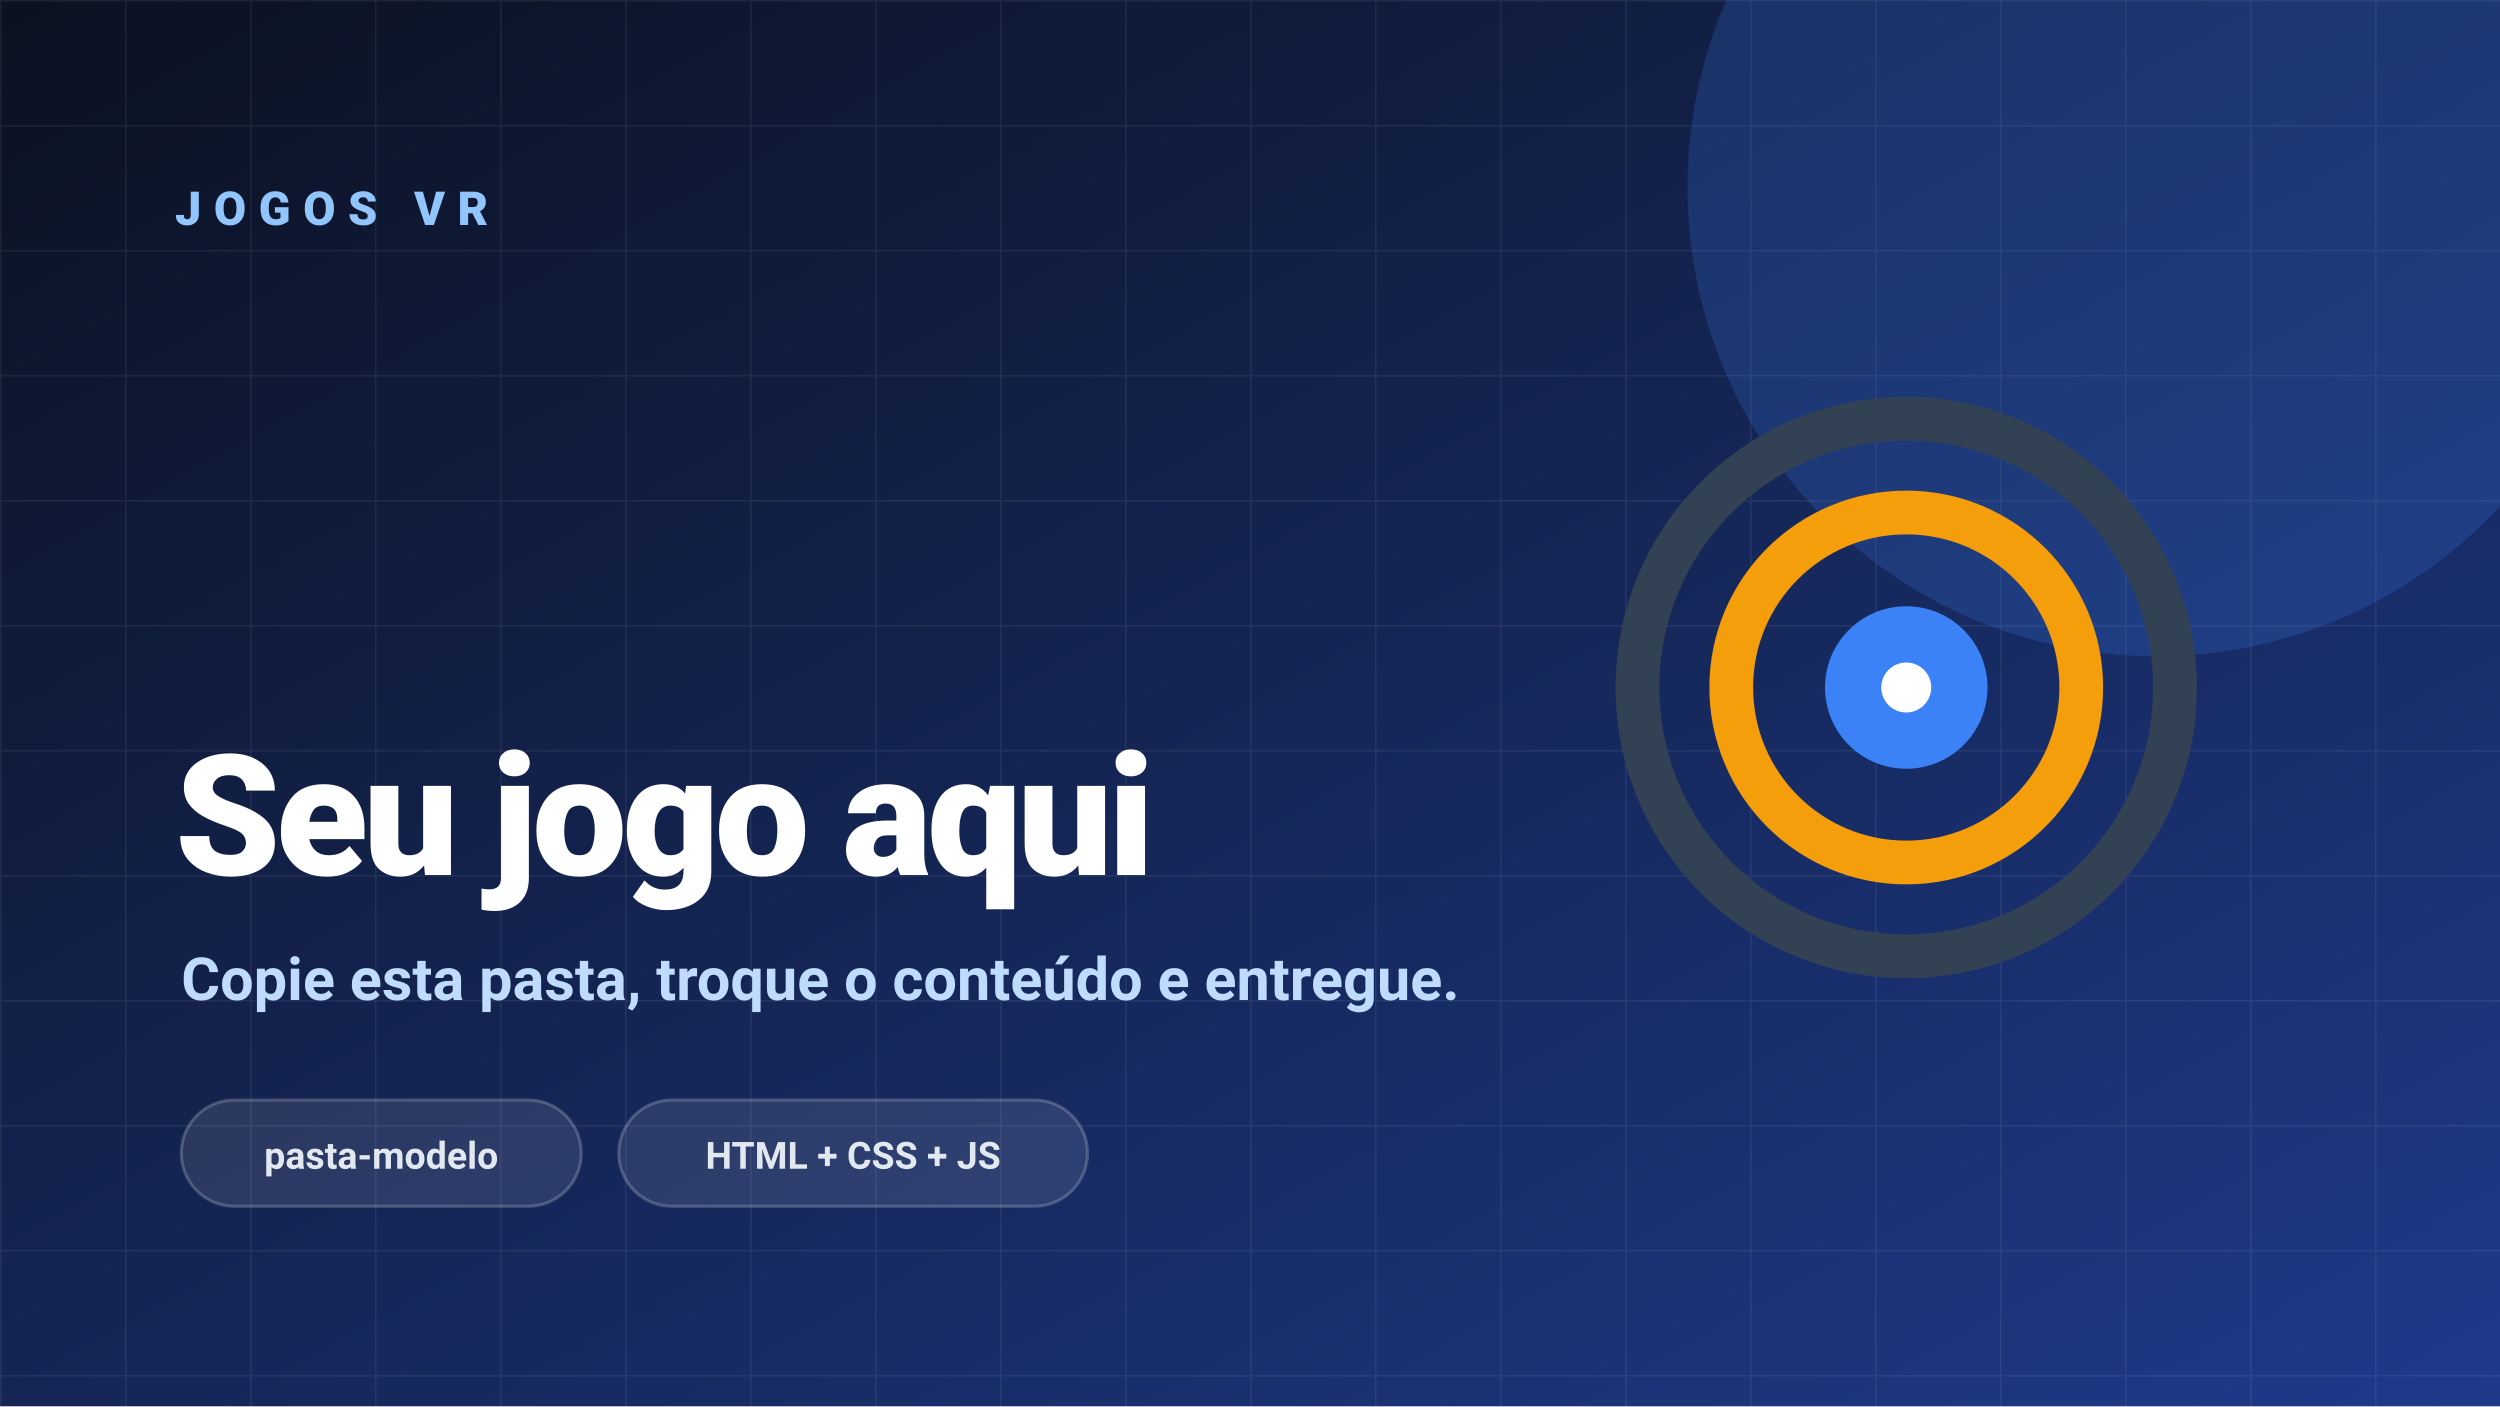
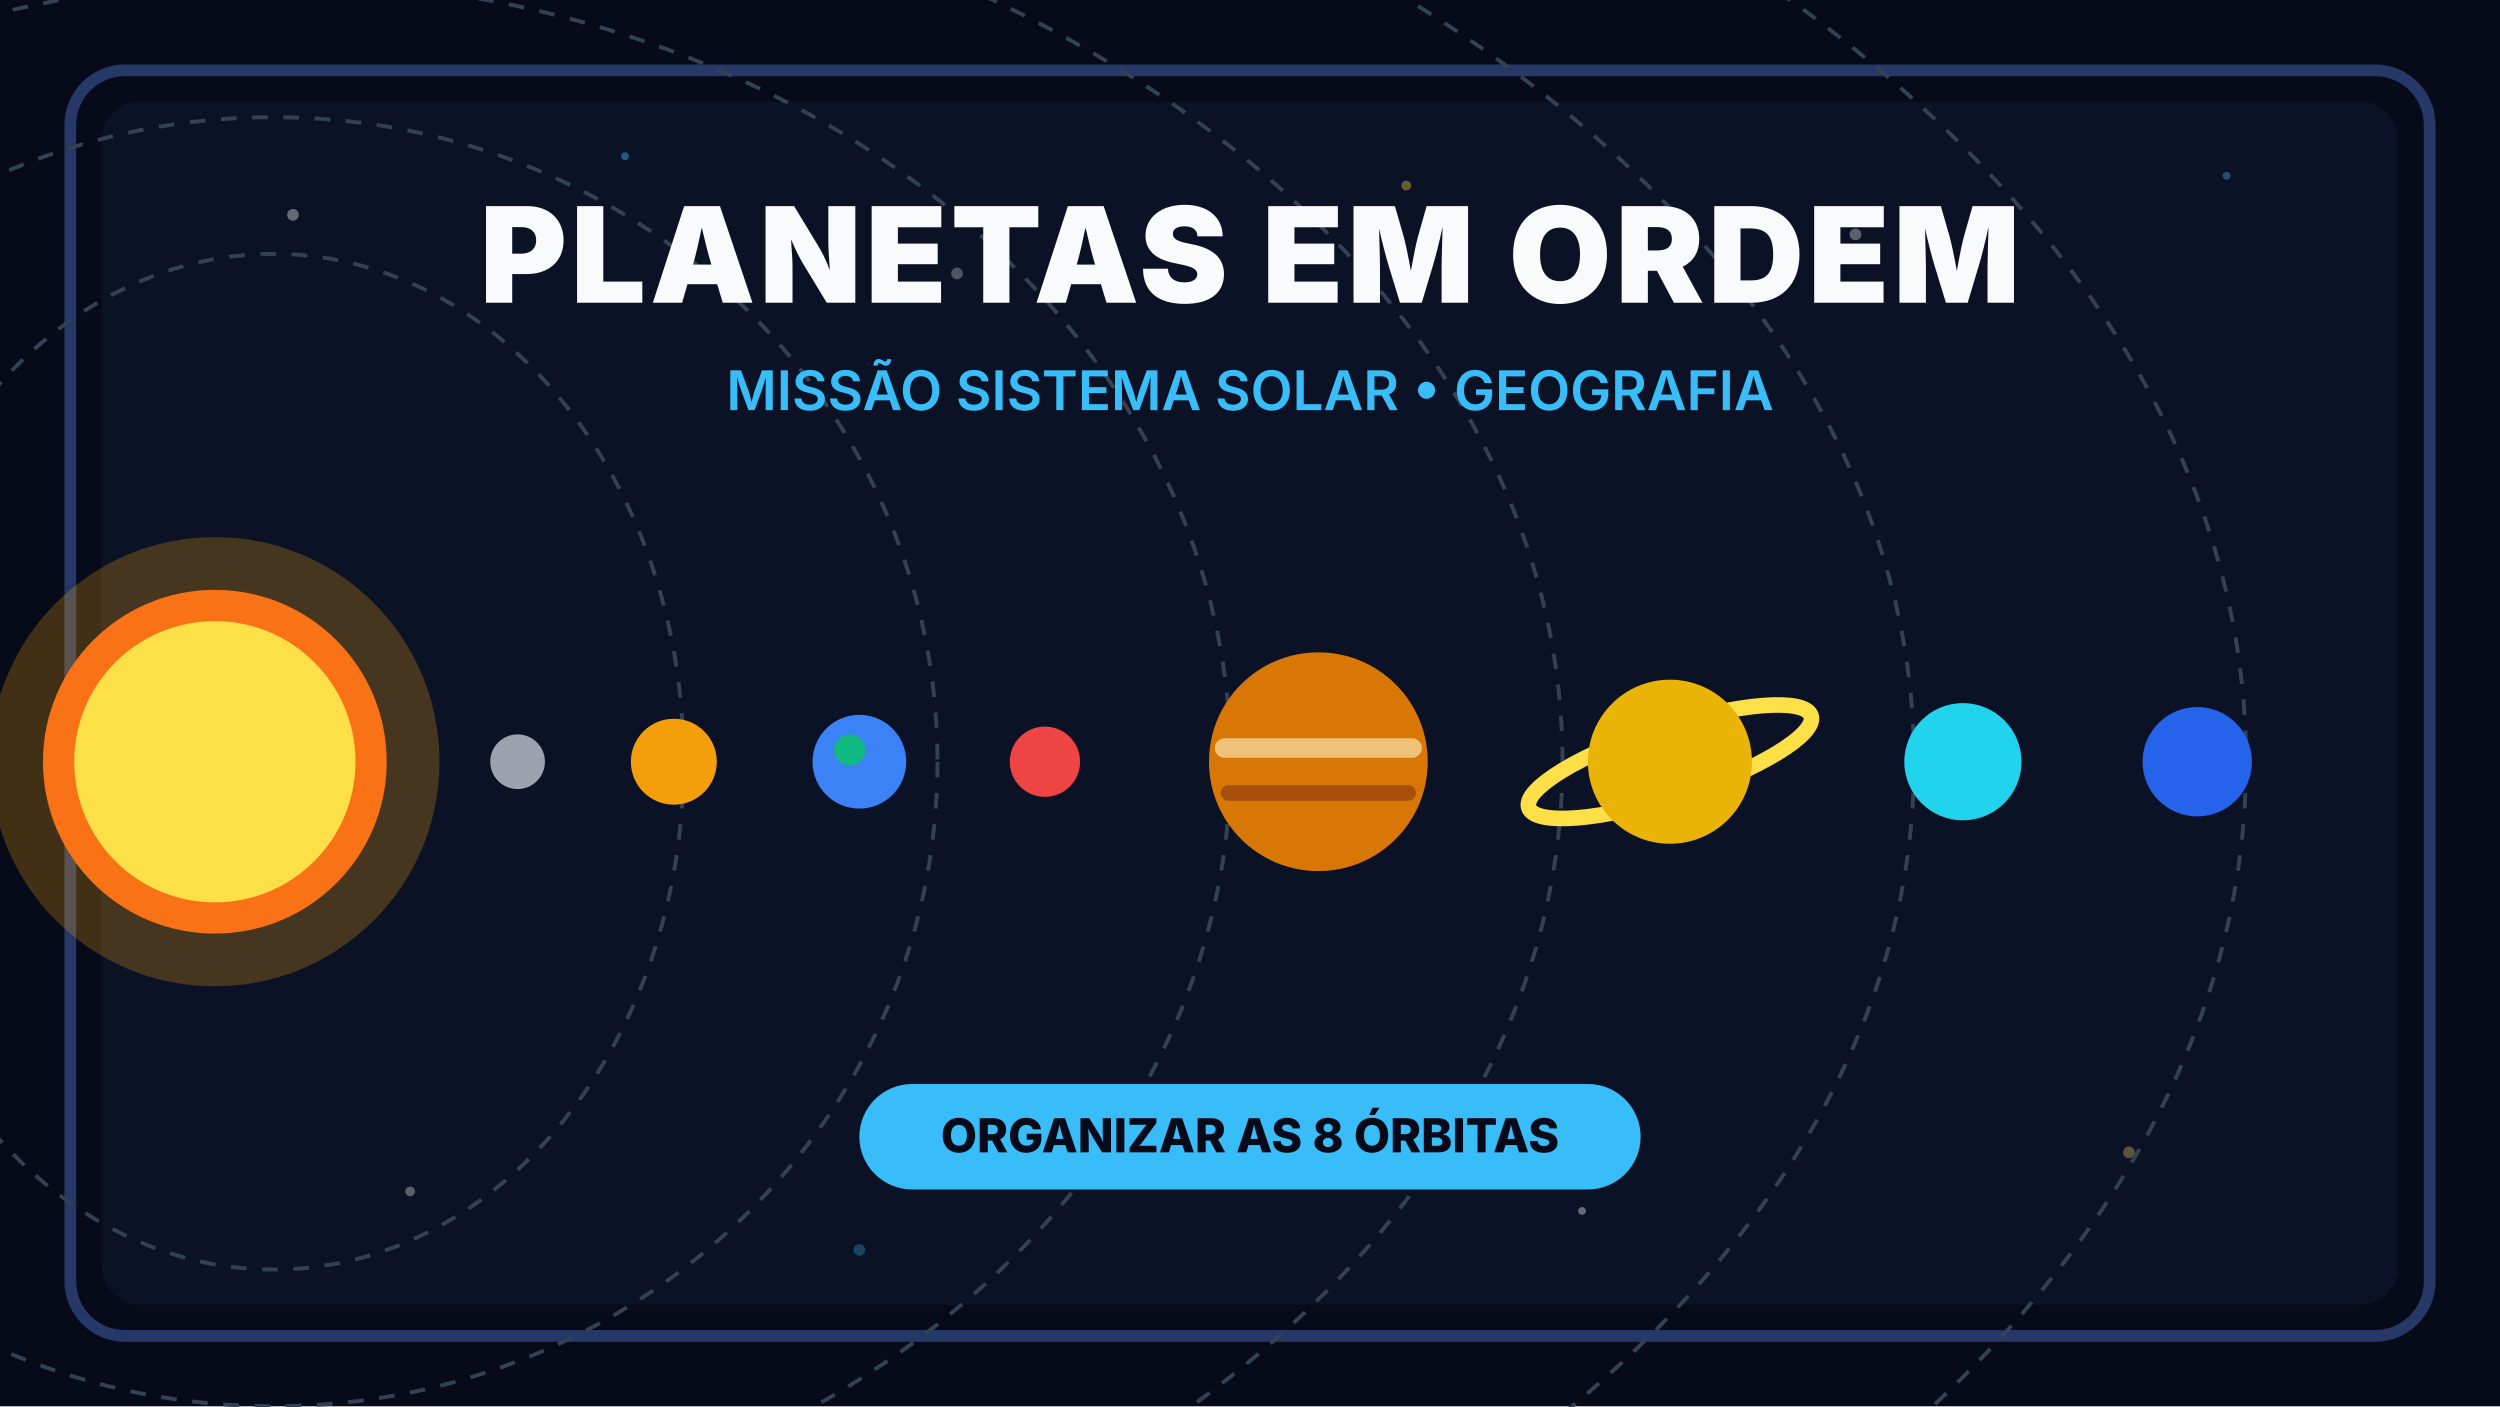
- <svg xmlns="http://www.w3.org/2000/svg" viewBox="0 0 800 450" role="img" aria-label="Capa de modelo de jogo">
-   <defs>
-     <linearGradient id="bg" x1="0" y1="0" x2="1" y2="1">
-       <stop offset="0" stop-color="#0b1120" />
-       <stop offset="1" stop-color="#1e3a8a" />
-     </linearGradient>
-     <pattern id="grid" width="40" height="40" patternUnits="userSpaceOnUse">
-       <path d="M40 0H0V40" fill="none" stroke="#ffffff" stroke-opacity="0.07" />
-     </pattern>
-   </defs>
-   <rect width="800" height="450" fill="url(#bg)" />
-   <rect width="800" height="450" fill="url(#grid)" />
-   <circle cx="690" cy="60" r="150" fill="#3b82f6" opacity="0.2" />
-   <g font-family="ui-sans-serif, system-ui, -apple-system, Segoe UI, Roboto, Arial, sans-serif">
-     <text x="56" y="72" fill="#93c5fd" font-size="15" font-weight="800" letter-spacing="4">JOGOS VR</text>
-     <g transform="translate(520 130)">
-       <circle cx="90" cy="90" r="86" fill="none" stroke="#334155" stroke-width="14" />
-       <circle cx="90" cy="90" r="56" fill="none" stroke="#f59e0b" stroke-width="14" />
-       <circle cx="90" cy="90" r="26" fill="#3b82f6" />
-       <circle cx="90" cy="90" r="8" fill="#ffffff" />
-     </g>
-     <text x="56" y="280" fill="#ffffff" font-size="54" font-weight="900" letter-spacing="-1.5">Seu jogo aqui</text>
-     <text x="58" y="320" fill="#bfdbfe" font-size="19" font-weight="600">Copie esta pasta, troque o conteúdo e entregue.</text>
-     <g transform="translate(58 352)">
-       <rect width="128" height="34" rx="17" fill="#ffffff" fill-opacity="0.1" stroke="#ffffff" stroke-opacity="0.2" />
-       <text x="64" y="22" fill="#e2e8f0" font-size="12" font-weight="700" text-anchor="middle">pasta-modelo</text>
-     </g>
-     <g transform="translate(198 352)">
-       <rect width="150" height="34" rx="17" fill="#ffffff" fill-opacity="0.1" stroke="#ffffff" stroke-opacity="0.2" />
-       <text x="75" y="22" fill="#e2e8f0" font-size="12" font-weight="700" text-anchor="middle">HTML + CSS + JS</text>
-     </g>
-   </g>
+ <svg xmlns="http://www.w3.org/2000/svg" viewBox="0 0 1280 720" width="100%" height="100%">
+   <rect width="1280" height="720" fill="#070b19" />
+   <circle cx="150" cy="110" r="3" fill="#ffffff" opacity="0.8" />
+   <circle cx="320" cy="80" r="2" fill="#38bdf8" opacity="0.9" />
+   <circle cx="490" cy="140" r="3" fill="#ffffff" opacity="0.6" />
+   <circle cx="720" cy="95" r="2.5" fill="#fde047" opacity="0.8" />
+   <circle cx="950" cy="120" r="3" fill="#ffffff" opacity="0.7" />
+   <circle cx="1140" cy="90" r="2" fill="#38bdf8" opacity="0.8" />
+   <circle cx="210" cy="610" r="2.5" fill="#ffffff" opacity="0.7" />
+   <circle cx="440" cy="640" r="3" fill="#38bdf8" opacity="0.6" />
+   <circle cx="810" cy="620" r="2" fill="#ffffff" opacity="0.8" />
+   <circle cx="1090" cy="590" r="3" fill="#fde047" opacity="0.7" />
+   <rect x="36" y="36" width="1208" height="648" rx="28" fill="none" stroke="#263868" stroke-width="6" />
+   <rect x="52" y="52" width="1176" height="616" rx="20" fill="#10182f" opacity="0.55" />
+   <ellipse cx="140" cy="390" rx="210" ry="260" fill="none" stroke="#334155" stroke-width="2" stroke-dasharray="8 8" />
+   <ellipse cx="140" cy="390" rx="340" ry="330" fill="none" stroke="#334155" stroke-width="2" stroke-dasharray="8 8" />
+   <ellipse cx="140" cy="390" rx="490" ry="400" fill="none" stroke="#334155" stroke-width="2" stroke-dasharray="8 8" />
+   <ellipse cx="140" cy="390" rx="660" ry="470" fill="none" stroke="#334155" stroke-width="2" stroke-dasharray="8 8" />
+   <ellipse cx="140" cy="390" rx="840" ry="540" fill="none" stroke="#334155" stroke-width="2" stroke-dasharray="8 8" />
+   <ellipse cx="140" cy="390" rx="1010" ry="610" fill="none" stroke="#334155" stroke-width="2" stroke-dasharray="8 8" />
+   <circle cx="110" cy="390" r="115" fill="#f59e0b" opacity="0.25" />
+   <circle cx="110" cy="390" r="88" fill="#f97316" />
+   <circle cx="110" cy="390" r="72" fill="#fde047" />
+   <circle cx="265" cy="390" r="14" fill="#9ca3af" />
+   <circle cx="345" cy="390" r="22" fill="#f59e0b" />
+   <circle cx="440" cy="390" r="24" fill="#3b82f6" />
+   <circle cx="435" cy="384" r="8" fill="#10b981" />
+   <circle cx="535" cy="390" r="18" fill="#ef4444" />
+   <circle cx="675" cy="390" r="56" fill="#d97706" />
+   <rect x="622" y="378" width="106" height="10" rx="5" fill="#fef3c7" opacity="0.6" />
+   <rect x="625" y="402" width="100" height="8" rx="4" fill="#92400e" opacity="0.7" />
+   <ellipse cx="855" cy="390" rx="76" ry="18" fill="none" stroke="#fde047" stroke-width="8" transform="rotate(-18 855 390)" />
+   <circle cx="855" cy="390" r="42" fill="#eab308" />
+   <circle cx="1005" cy="390" r="30" fill="#22d3ee" />
+   <circle cx="1125" cy="390" r="28" fill="#2563eb" />
+   <text x="640" y="155" text-anchor="middle" font-family="system-ui, -apple-system, sans-serif" font-size="68" font-weight="900" fill="#f8fafc" letter-spacing="2">
+     PLANETAS EM ORDEM
+   </text>
+   <text x="640" y="210" text-anchor="middle" font-family="system-ui, -apple-system, sans-serif" font-size="28" font-weight="600" fill="#38bdf8">
+     MISSÃO SISTEMA SOLAR • GEOGRAFIA
+   </text>
+   <rect x="440" y="555" width="400" height="54" rx="27" fill="#38bdf8" />
+   <text x="640" y="590" text-anchor="middle" font-family="system-ui, -apple-system, sans-serif" font-size="24" font-weight="800" fill="#070b19">
+     ORGANIZAR AS 8 ÓRBITAS
+   </text>
</svg>
